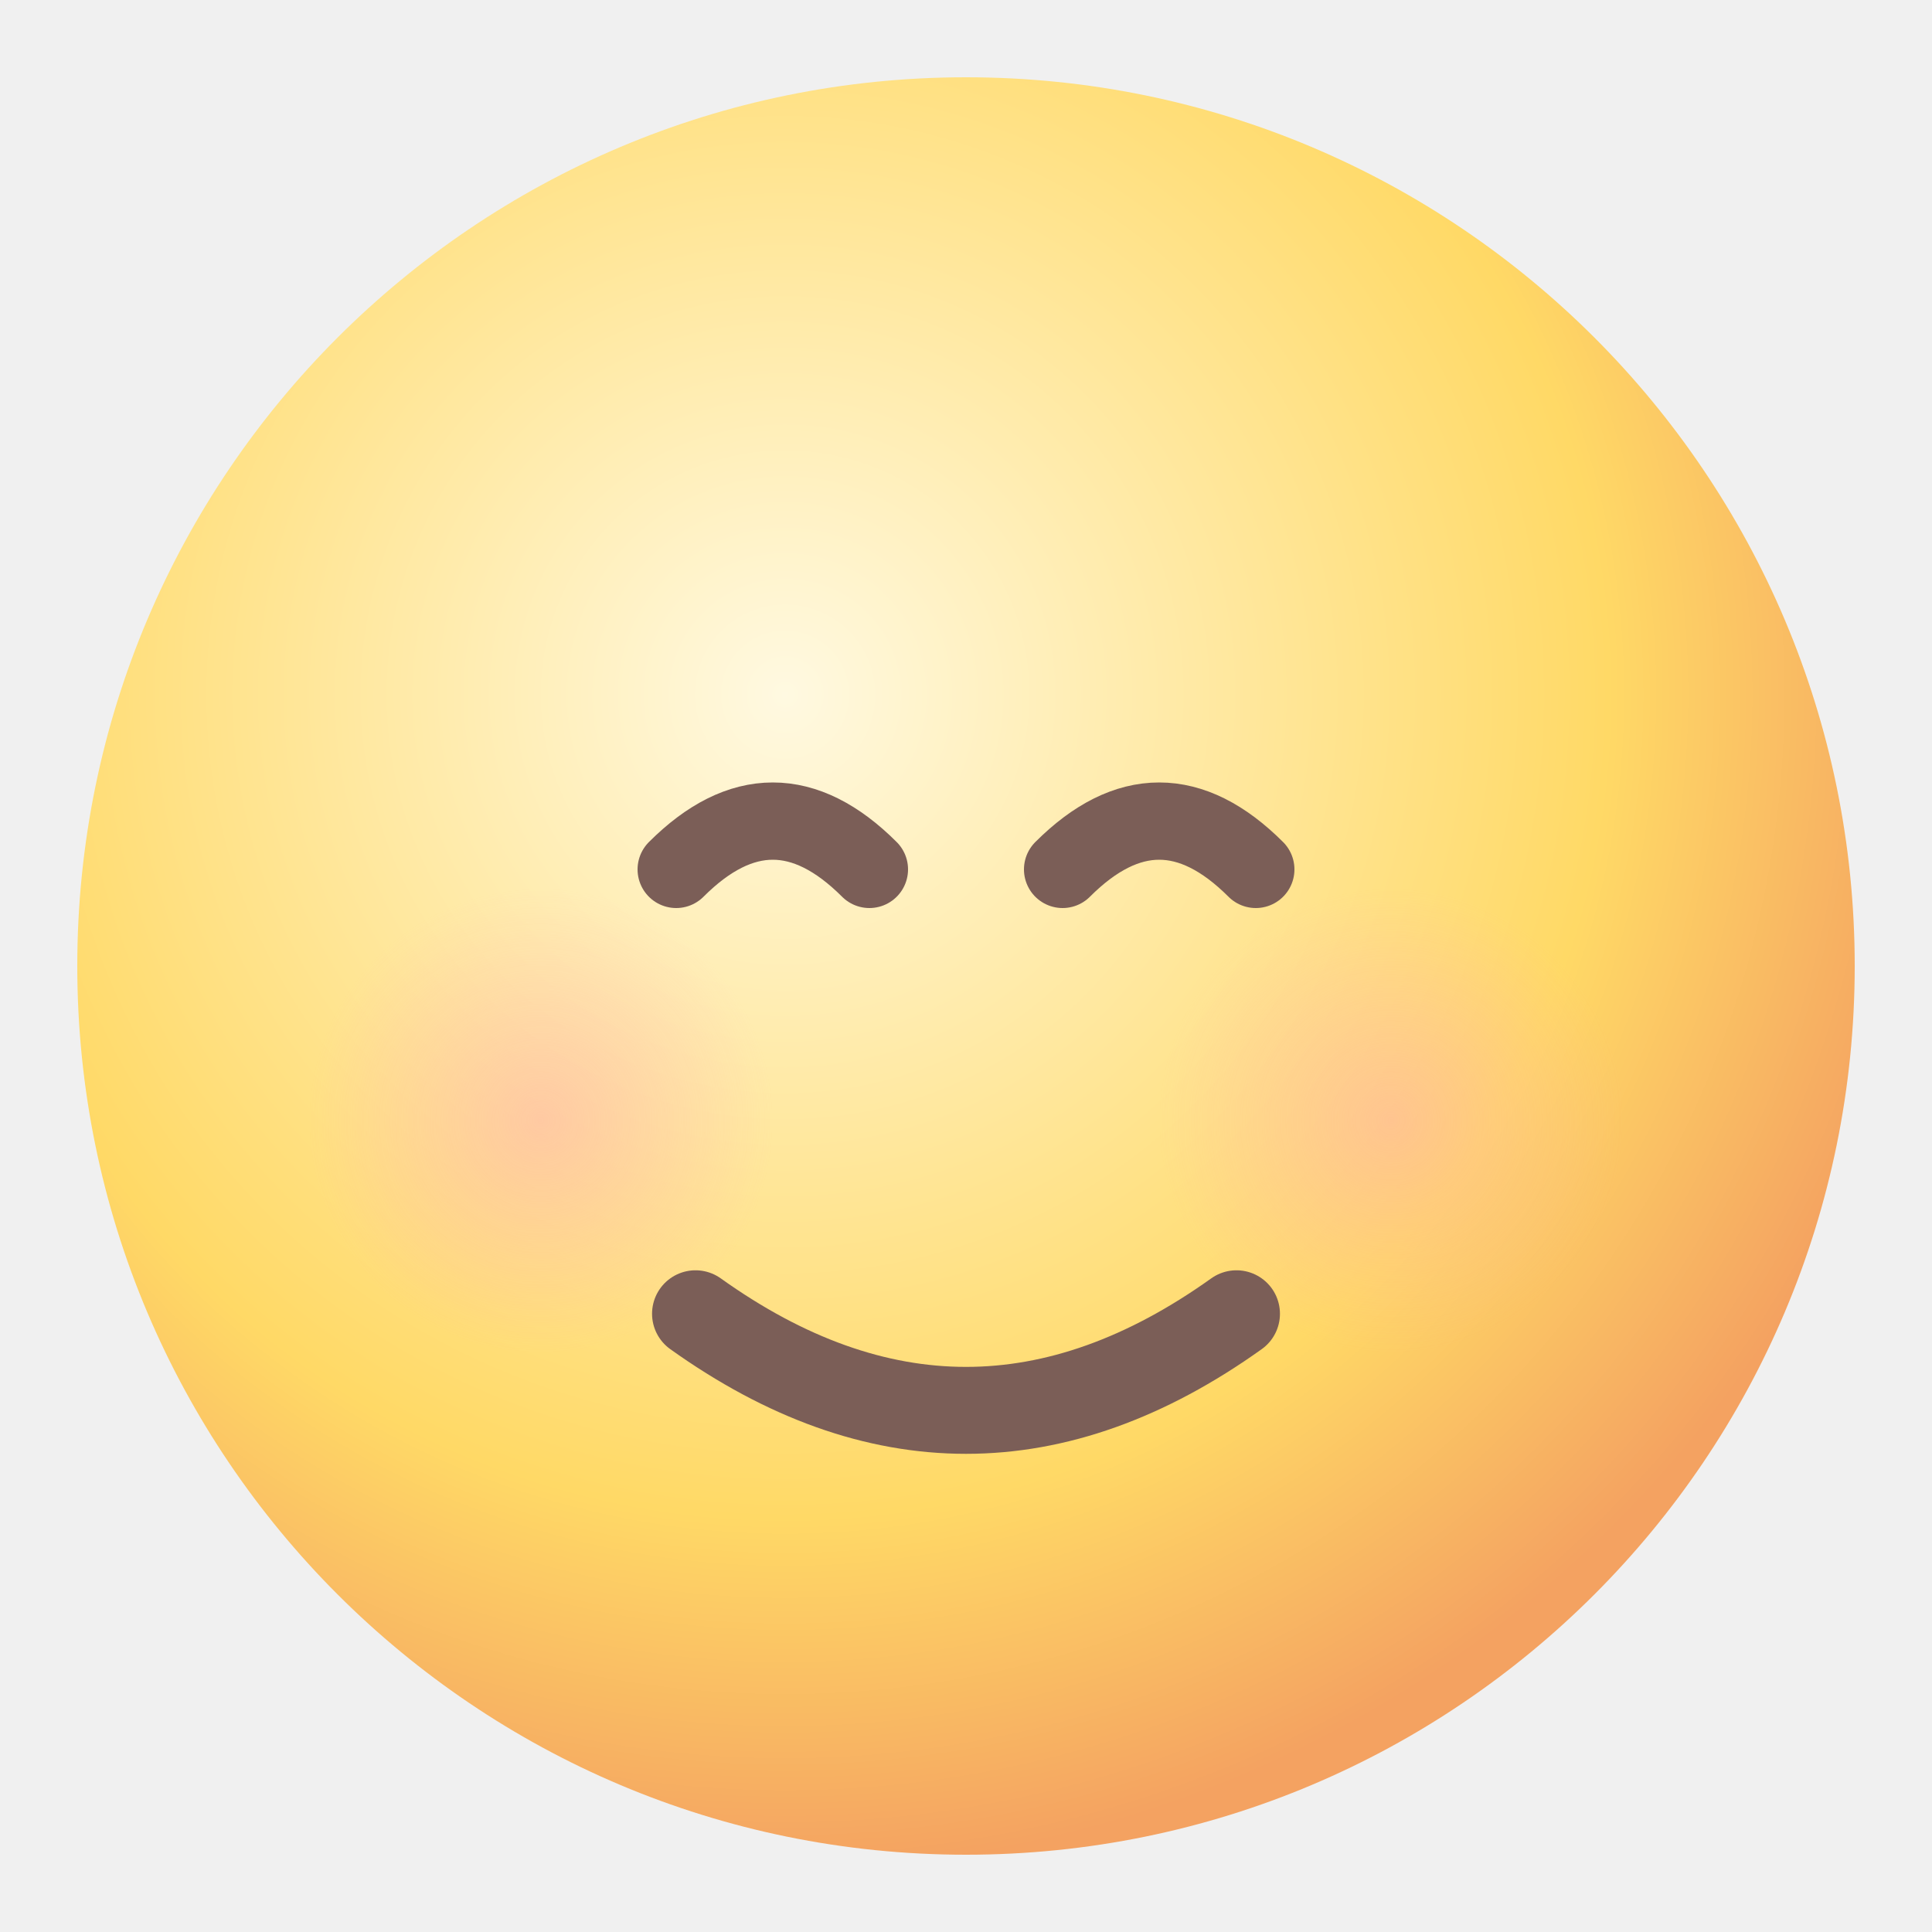
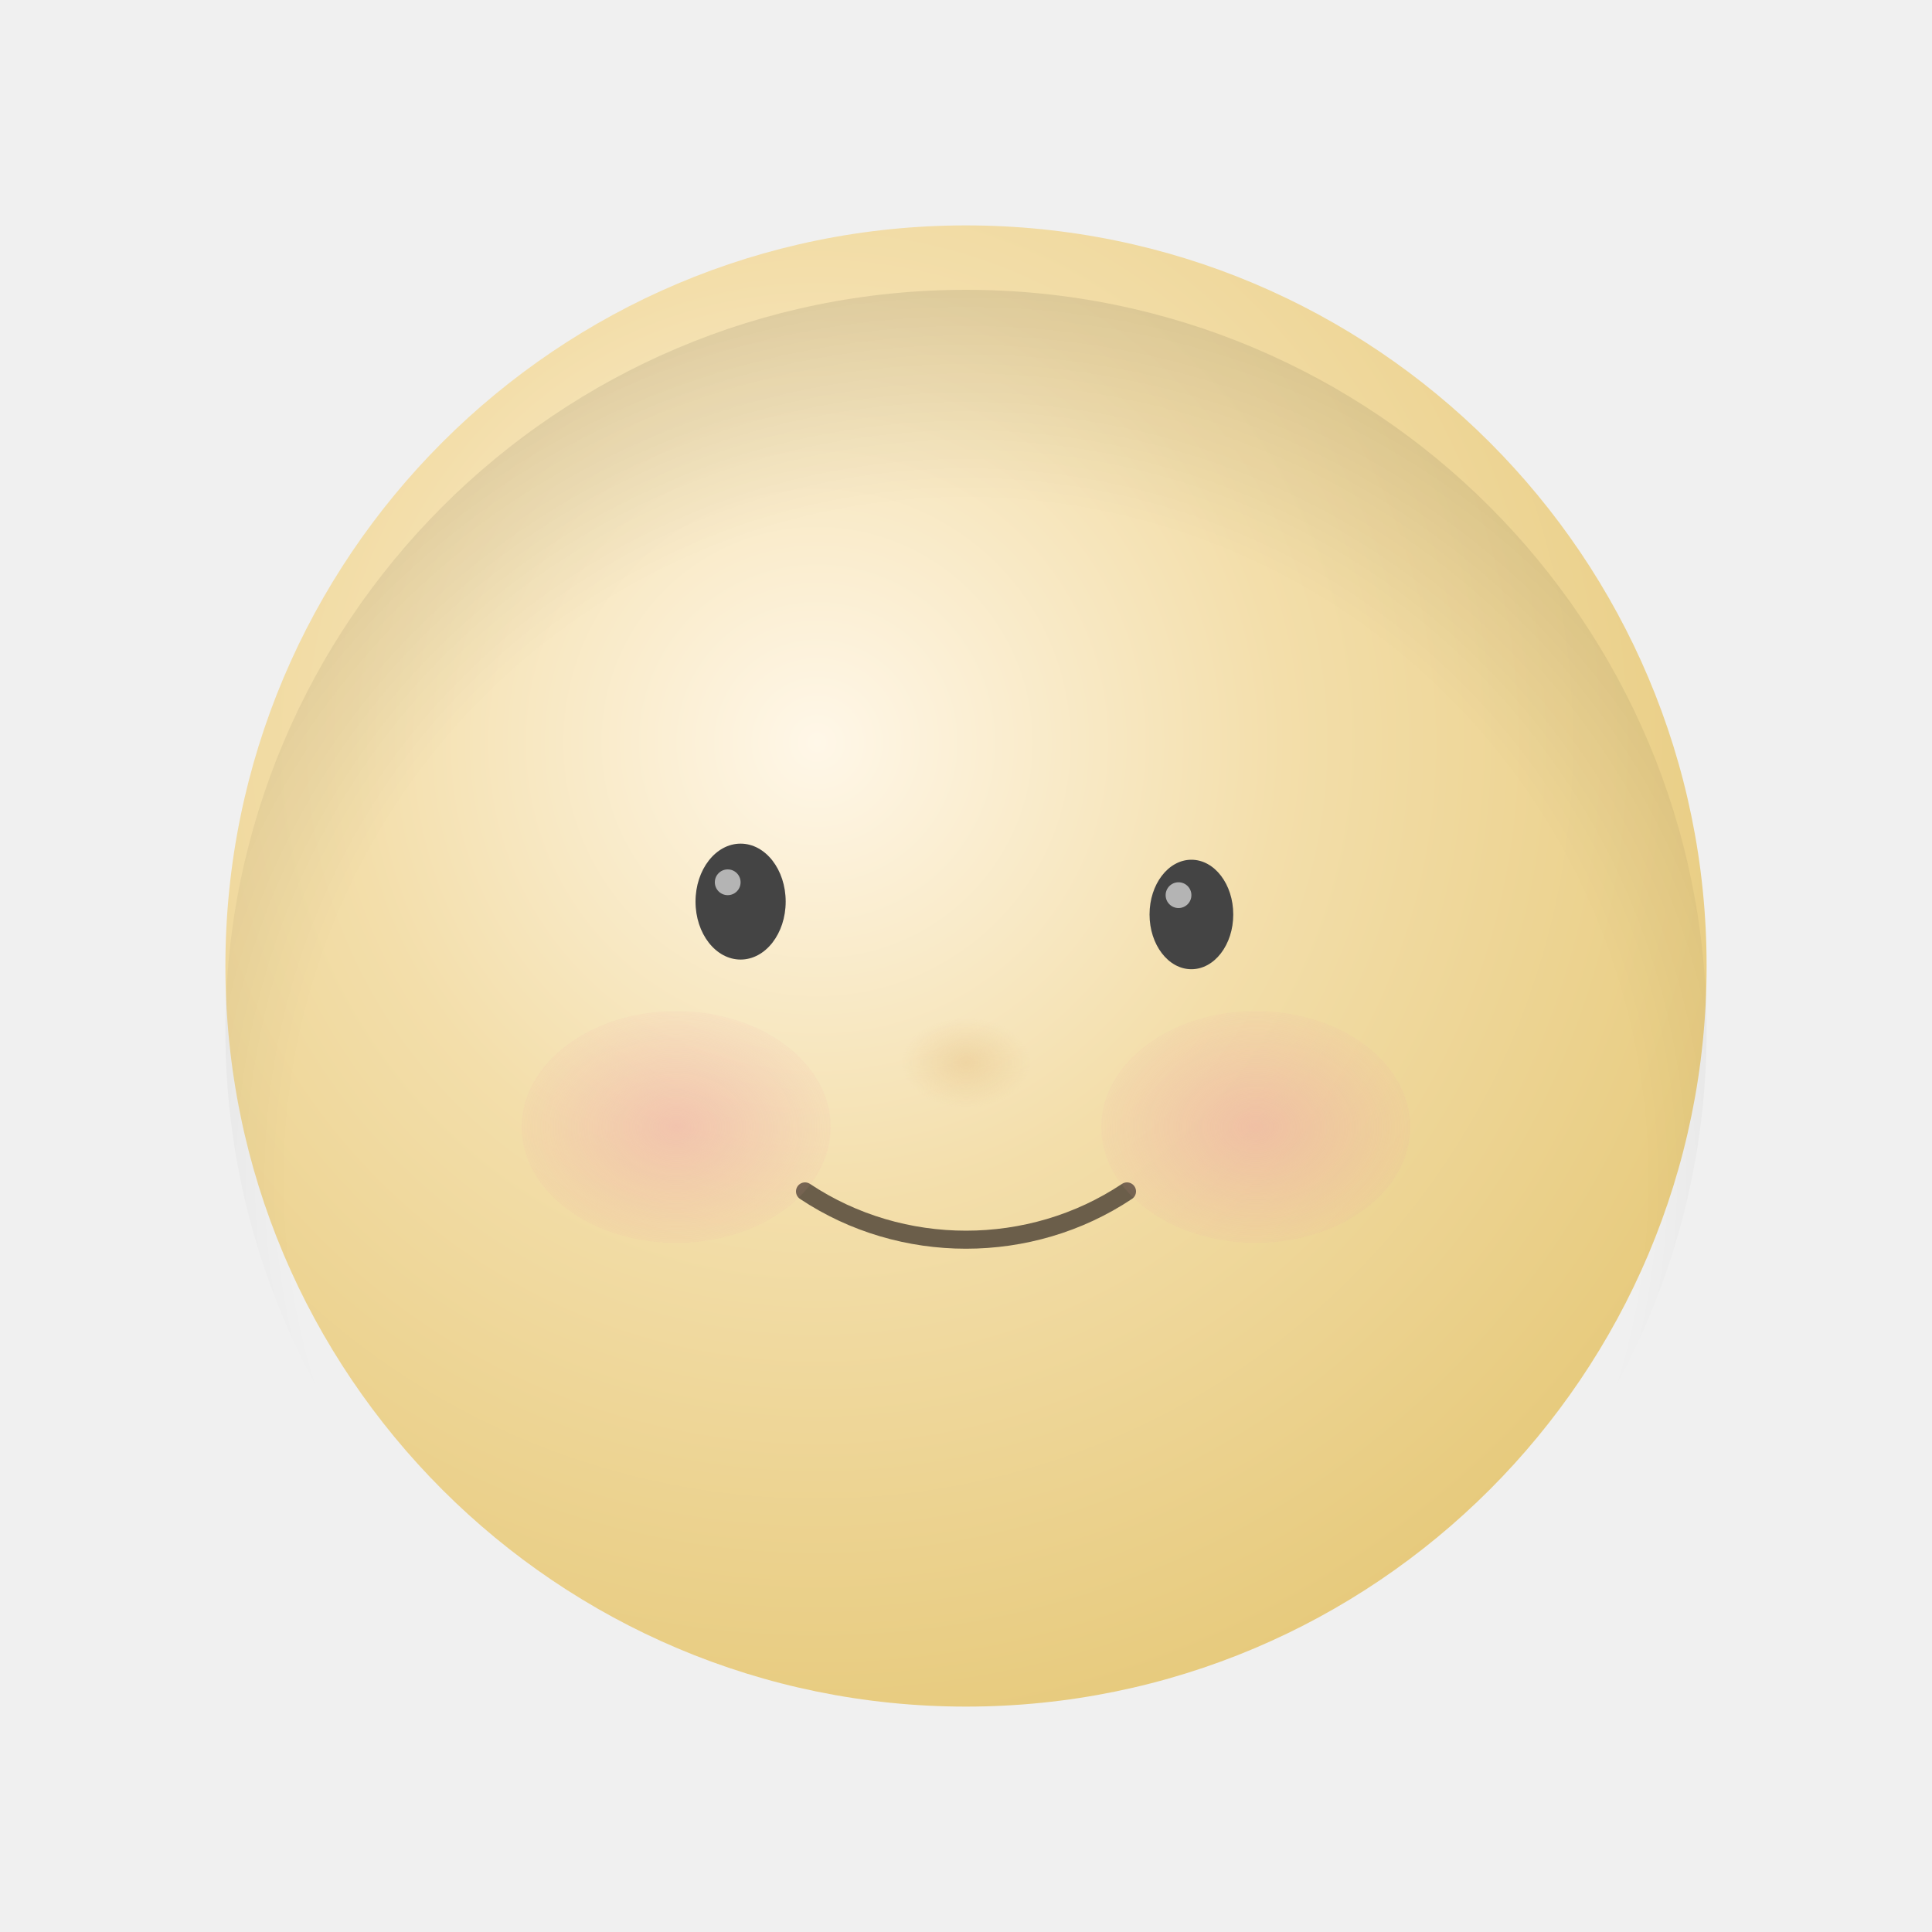
- <svg xmlns="http://www.w3.org/2000/svg" viewBox="0 0 100 100" shape-rendering="geometricPrecision">
+ <svg xmlns="http://www.w3.org/2000/svg" width="300" height="300" viewBox="0 0 300 300">
  <defs>
-     <radialGradient id="smileGrad" cx="40%" cy="35%" r="65%">
-       <stop offset="0%" stop-color="#FFF9E1" />
-       <stop offset="70%" stop-color="#FFD966" />
-       <stop offset="100%" stop-color="#F4A261" />
+     <radialGradient id="skinBase" cx="40%" cy="35%" r="70%">
+       <stop offset="0%" stop-color="#FFF7E8" />
+       <stop offset="45%" stop-color="#F3DEAA" />
+       <stop offset="100%" stop-color="#E6C97A" />
    </radialGradient>
-     <radialGradient id="blushGrad">
-       <stop offset="0%" stop-color="#FFADAD" stop-opacity="0.5" />
-       <stop offset="100%" stop-color="#FFADAD" stop-opacity="0" />
+     <radialGradient id="edgeShadow" cx="50%" cy="60%" r="65%">
+       <stop offset="70%" stop-color="#000" stop-opacity="0" />
+       <stop offset="100%" stop-color="#000" stop-opacity="0.12" />
+     </radialGradient>
+     <radialGradient id="cheekFlush" cx="50%" cy="50%" r="60%">
+       <stop offset="0%" stop-color="#EFA0A8" stop-opacity="0.45" />
+       <stop offset="100%" stop-color="#EFA0A8" stop-opacity="0" />
+     </radialGradient>
+     <radialGradient id="noseShade" cx="50%" cy="50%" r="50%">
+       <stop offset="0%" stop-color="#E2B97A" stop-opacity="0.35" />
+       <stop offset="100%" stop-color="#E2B97A" stop-opacity="0" />
    </radialGradient>
  </defs>
-   <circle cx="50" cy="50" r="46" fill="url(#smileGrad)" />
-   <circle cx="28" cy="58" r="12" fill="url(#blushGrad)" />
-   <circle cx="72" cy="58" r="12" fill="url(#blushGrad)" />
-   <path d="M35 45 Q40 40 45 45" stroke="#7B5E57" stroke-width="4" fill="none" stroke-linecap="round" />
-   <path d="M55 45 Q60 40 65 45" stroke="#7B5E57" stroke-width="4" fill="none" stroke-linecap="round" />
-   <path d="M36 68 Q50 78 64 68" stroke="#7B5E57" stroke-width="4.5" fill="none" stroke-linecap="round" />
+   <circle cx="150" cy="150" r="115" fill="url(#skinBase)" />
+   <circle cx="150" cy="160" r="115" fill="url(#edgeShadow)" />
+   <ellipse cx="115" cy="140" rx="7" ry="9" fill="#444" />
+   <ellipse cx="185" cy="142" rx="6.5" ry="8.5" fill="#444" />
+   <circle cx="113" cy="137" r="2" fill="#FFF" opacity="0.6" />
+   <circle cx="183" cy="139" r="2" fill="#FFF" opacity="0.6" />
+   <ellipse cx="150" cy="165" rx="10" ry="7" fill="url(#noseShade)" />
+   <path d="M125 185            C140 195, 160 195, 175 185" fill="none" stroke="#6B5E4A" stroke-width="2.8" stroke-linecap="round" />
+   <ellipse cx="105" cy="175" rx="24" ry="18" fill="url(#cheekFlush)" />
+   <ellipse cx="195" cy="175" rx="24" ry="18" fill="url(#cheekFlush)" />
</svg>
